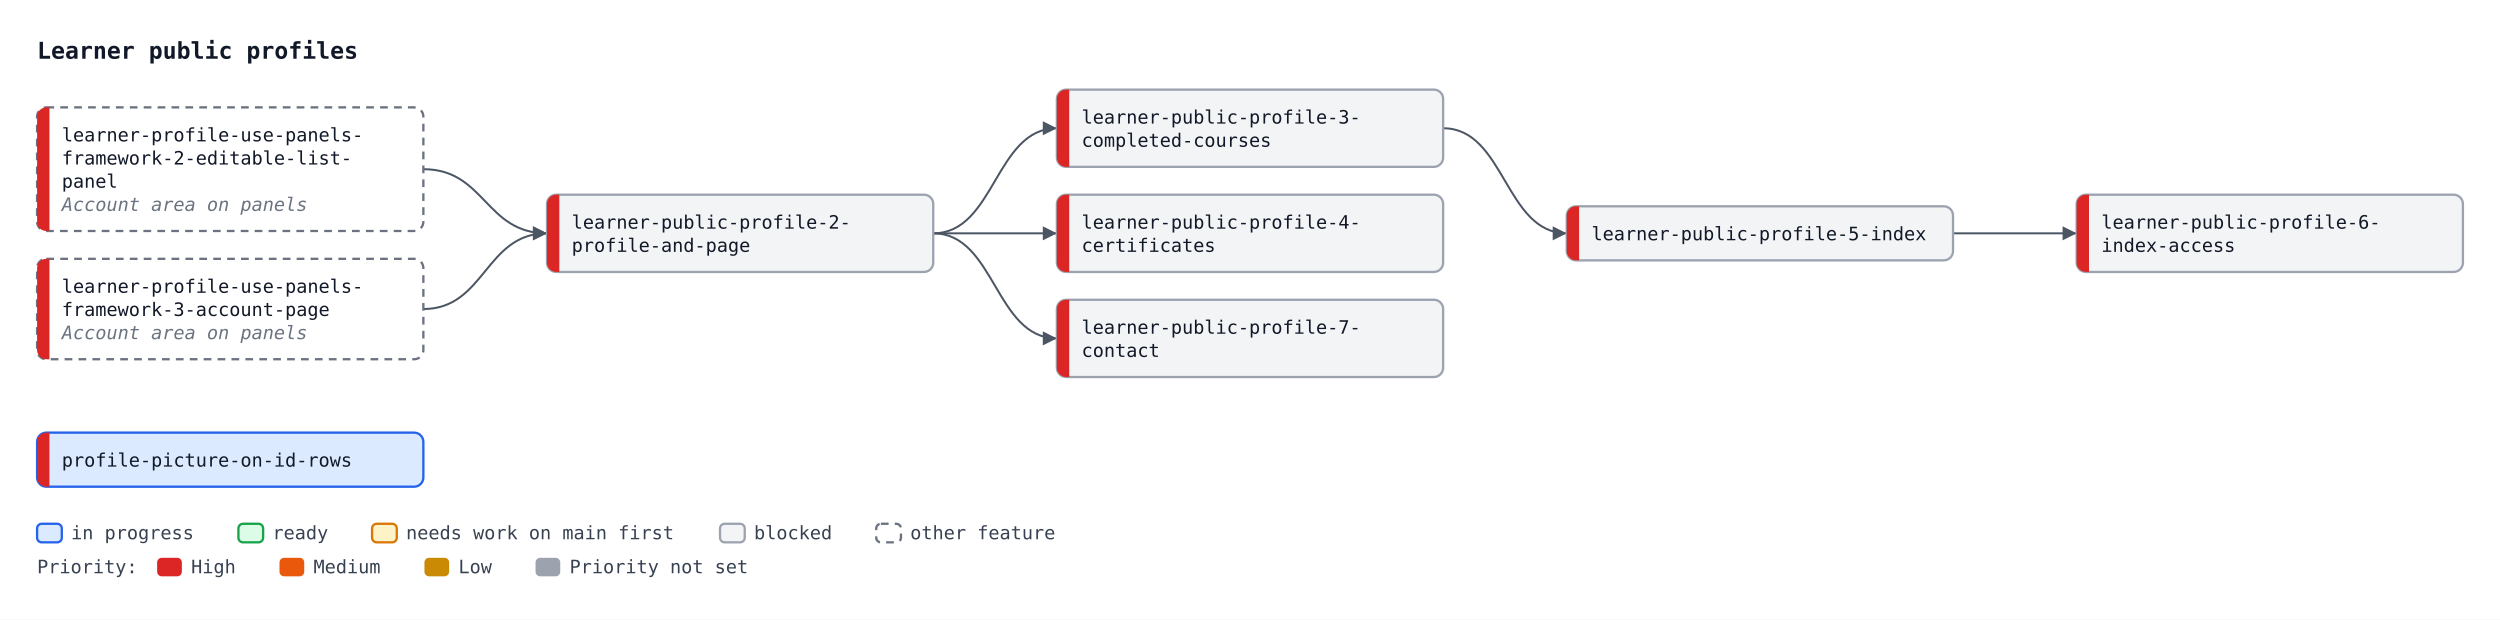
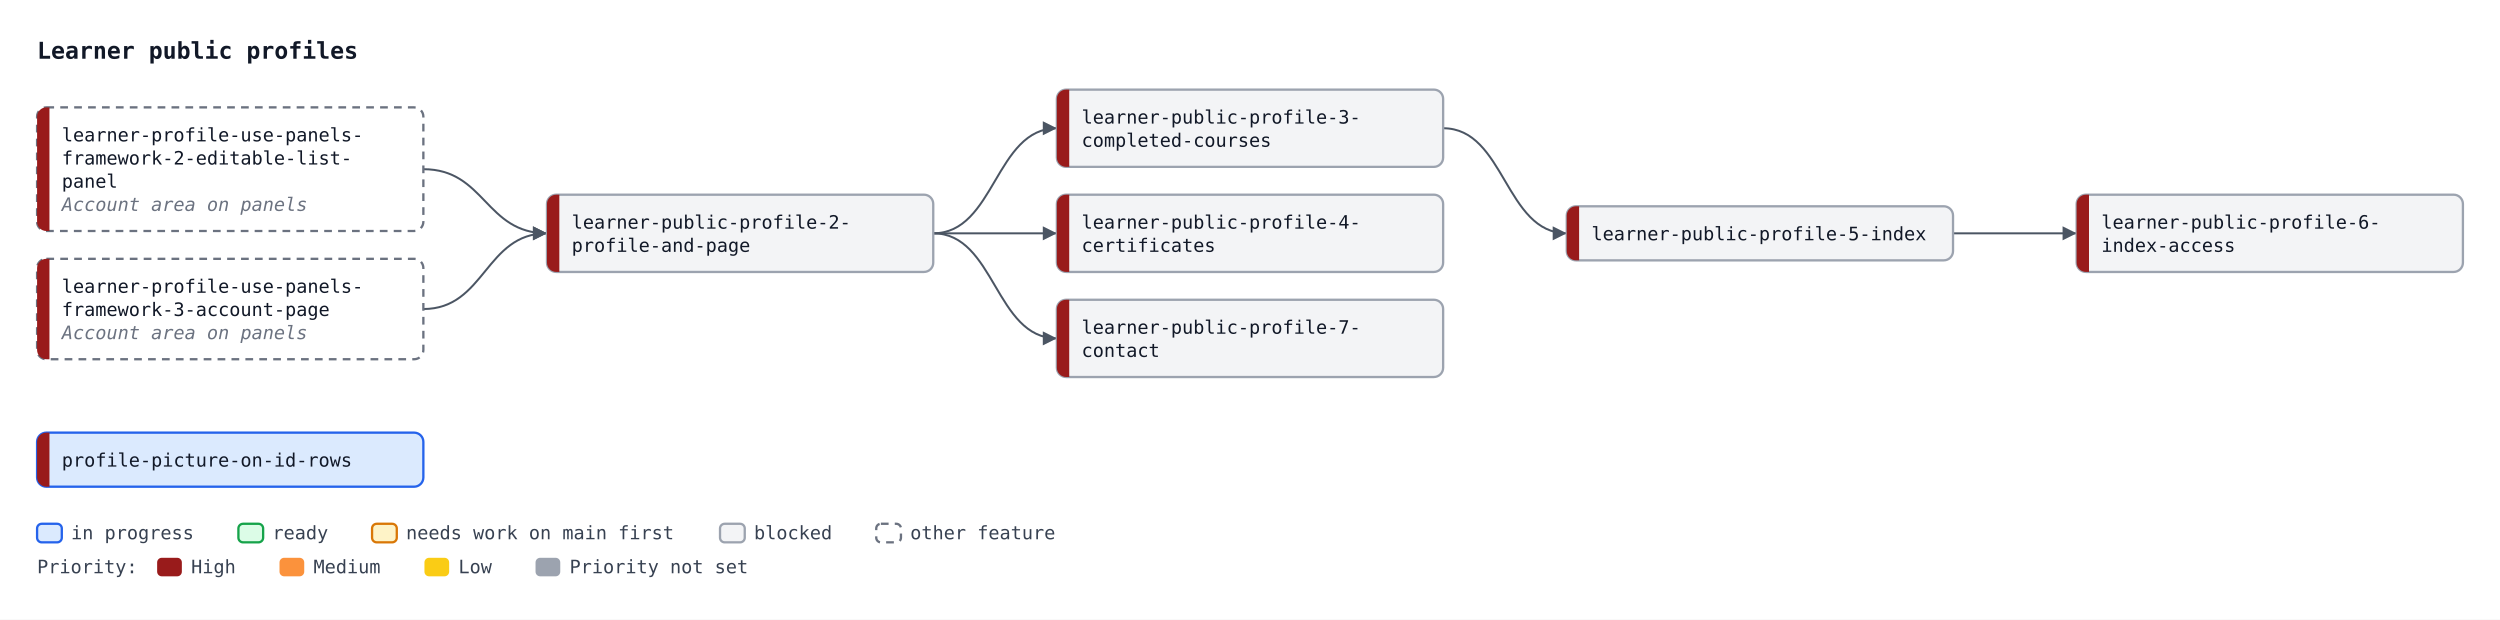
<svg xmlns="http://www.w3.org/2000/svg" width="1618" height="401" viewBox="0 0 1618 401" font-family="ui-monospace, SFMono-Regular, Menlo, Consolas, monospace" font-size="12">
  <defs>
    <marker id="arrow" viewBox="0 0 10 10" refX="10" refY="5" markerWidth="7" markerHeight="7" orient="auto-start-reverse">
      <path d="M0,0 L10,5 L0,10 z" fill="#4b5563" />
    </marker>
  </defs>
  <rect width="1618" height="401" fill="#ffffff" />
  <text x="24" y="38" font-size="15" font-weight="bold" fill="#111827">Learner public profiles</text>
  <path d="M274.0,109.5 C314.0,109.5 314.0,151.0 354.0,151.0" fill="none" stroke="#4b5563" stroke-width="1.3" marker-end="url(#arrow)" />
  <path d="M274.0,200.0 C314.0,200.0 314.0,151.0 354.0,151.0" fill="none" stroke="#4b5563" stroke-width="1.3" marker-end="url(#arrow)" />
  <path d="M604.0,151.0 C644.0,151.0 644.0,83.0 684.0,83.0" fill="none" stroke="#4b5563" stroke-width="1.3" marker-end="url(#arrow)" />
  <path d="M604.0,151.0 C644.0,151.0 644.0,151.0 684.0,151.0" fill="none" stroke="#4b5563" stroke-width="1.3" marker-end="url(#arrow)" />
  <path d="M934.0,83.0 C974.0,83.0 974.0,151.0 1014.0,151.0" fill="none" stroke="#4b5563" stroke-width="1.3" marker-end="url(#arrow)" />
  <path d="M1264.0,151.0 C1304.0,151.0 1304.0,151.0 1344.0,151.0" fill="none" stroke="#4b5563" stroke-width="1.3" marker-end="url(#arrow)" />
  <path d="M604.0,151.0 C644.0,151.0 644.0,219.0 684.0,219.0" fill="none" stroke="#4b5563" stroke-width="1.3" marker-end="url(#arrow)" />
  <rect x="354.0" y="126.0" width="250" height="50" rx="6" fill="#f3f4f6" stroke="#9ca3af" stroke-width="1.5" />
-   <path d="M362.0,126.0 H360.0 A6,6 0 0 0 354.0,132.0 V170.0 A6,6 0 0 0 360.0,176.0 H362.0 Z" fill="#dc2626" />
+   <path d="M362.0,126.0 H360.0 A6,6 0 0 0 354.0,132.0 V170.0 A6,6 0 0 0 360.0,176.0 H362.0 Z" fill="#991b1b" />
  <text x="370.0" y="148.0" fill="#111827">learner-public-profile-2-</text>
  <text x="370.0" y="163.0" fill="#111827">profile-and-page</text>
  <rect x="684.0" y="58.0" width="250" height="50" rx="6" fill="#f3f4f6" stroke="#9ca3af" stroke-width="1.5" />
-   <path d="M692.0,58.0 H690.0 A6,6 0 0 0 684.0,64.0 V102.0 A6,6 0 0 0 690.0,108.0 H692.0 Z" fill="#dc2626" />
+   <path d="M692.0,58.0 H690.0 A6,6 0 0 0 684.0,64.0 V102.0 A6,6 0 0 0 690.0,108.0 H692.0 Z" fill="#991b1b" />
  <text x="700.0" y="80.0" fill="#111827">learner-public-profile-3-</text>
  <text x="700.0" y="95.0" fill="#111827">completed-courses</text>
  <rect x="684.0" y="126.0" width="250" height="50" rx="6" fill="#f3f4f6" stroke="#9ca3af" stroke-width="1.5" />
-   <path d="M692.0,126.0 H690.0 A6,6 0 0 0 684.0,132.0 V170.0 A6,6 0 0 0 690.0,176.0 H692.0 Z" fill="#dc2626" />
+   <path d="M692.0,126.0 H690.0 A6,6 0 0 0 684.0,132.0 V170.0 A6,6 0 0 0 690.0,176.0 H692.0 Z" fill="#991b1b" />
  <text x="700.0" y="148.0" fill="#111827">learner-public-profile-4-</text>
  <text x="700.0" y="163.0" fill="#111827">certificates</text>
  <rect x="1014.0" y="133.5" width="250" height="35" rx="6" fill="#f3f4f6" stroke="#9ca3af" stroke-width="1.5" />
-   <path d="M1022.0,133.5 H1020.0 A6,6 0 0 0 1014.0,139.5 V162.5 A6,6 0 0 0 1020.0,168.5 H1022.0 Z" fill="#dc2626" />
+   <path d="M1022.0,133.5 H1020.0 A6,6 0 0 0 1014.0,139.5 V162.5 A6,6 0 0 0 1020.0,168.5 H1022.0 Z" fill="#991b1b" />
  <text x="1030.0" y="155.5" fill="#111827">learner-public-profile-5-index</text>
  <rect x="1344.0" y="126.0" width="250" height="50" rx="6" fill="#f3f4f6" stroke="#9ca3af" stroke-width="1.5" />
-   <path d="M1352.0,126.0 H1350.0 A6,6 0 0 0 1344.0,132.0 V170.0 A6,6 0 0 0 1350.0,176.0 H1352.0 Z" fill="#dc2626" />
+   <path d="M1352.0,126.0 H1350.0 A6,6 0 0 0 1344.0,132.0 V170.0 A6,6 0 0 0 1350.0,176.0 H1352.0 Z" fill="#991b1b" />
  <text x="1360.0" y="148.0" fill="#111827">learner-public-profile-6-</text>
  <text x="1360.0" y="163.0" fill="#111827">index-access</text>
  <rect x="684.0" y="194.0" width="250" height="50" rx="6" fill="#f3f4f6" stroke="#9ca3af" stroke-width="1.5" />
-   <path d="M692.0,194.0 H690.0 A6,6 0 0 0 684.0,200.0 V238.0 A6,6 0 0 0 690.0,244.0 H692.0 Z" fill="#dc2626" />
+   <path d="M692.0,194.0 H690.0 A6,6 0 0 0 684.0,200.0 V238.0 A6,6 0 0 0 690.0,244.0 H692.0 Z" fill="#991b1b" />
  <text x="700.0" y="216.0" fill="#111827">learner-public-profile-7-</text>
  <text x="700.0" y="231.0" fill="#111827">contact</text>
  <rect x="24.0" y="69.5" width="250" height="80" rx="6" fill="#ffffff" stroke="#6b7280" stroke-width="1.5" stroke-dasharray="5 4" />
-   <path d="M32.0,69.5 H30.0 A6,6 0 0 0 24.0,75.5 V143.5 A6,6 0 0 0 30.0,149.5 H32.0 Z" fill="#dc2626" />
+   <path d="M32.0,69.5 H30.0 A6,6 0 0 0 24.0,75.5 V143.5 A6,6 0 0 0 30.0,149.5 H32.0 Z" fill="#991b1b" />
  <text x="40.0" y="91.5" fill="#111827">learner-profile-use-panels-</text>
  <text x="40.0" y="106.5" fill="#111827">framework-2-editable-list-</text>
  <text x="40.0" y="121.5" fill="#111827">panel</text>
  <text x="40.0" y="136.5" fill="#6b7280" font-style="italic">Account area on panels</text>
  <rect x="24.0" y="167.5" width="250" height="65" rx="6" fill="#ffffff" stroke="#6b7280" stroke-width="1.5" stroke-dasharray="5 4" />
-   <path d="M32.0,167.5 H30.0 A6,6 0 0 0 24.0,173.5 V226.5 A6,6 0 0 0 30.0,232.5 H32.0 Z" fill="#dc2626" />
+   <path d="M32.0,167.5 H30.0 A6,6 0 0 0 24.0,173.5 V226.5 A6,6 0 0 0 30.0,232.5 H32.0 Z" fill="#991b1b" />
  <text x="40.0" y="189.5" fill="#111827">learner-profile-use-panels-</text>
  <text x="40.0" y="204.5" fill="#111827">framework-3-account-page</text>
  <text x="40.0" y="219.5" fill="#6b7280" font-style="italic">Account area on panels</text>
  <rect x="24.0" y="280.0" width="250" height="35" rx="6" fill="#dbeafe" stroke="#2563eb" stroke-width="1.5" />
-   <path d="M32.0,280.0 H30.0 A6,6 0 0 0 24.0,286.0 V309.0 A6,6 0 0 0 30.0,315.0 H32.0 Z" fill="#dc2626" />
+   <path d="M32.0,280.0 H30.0 A6,6 0 0 0 24.0,286.0 V309.0 A6,6 0 0 0 30.0,315.0 H32.0 Z" fill="#991b1b" />
  <text x="40.0" y="302.0" fill="#111827">profile-picture-on-id-rows</text>
  <rect x="24.0" y="339" width="16" height="12" rx="3" fill="#dbeafe" stroke="#2563eb" stroke-width="1.5" />
  <text x="46.0" y="349" fill="#374151">in progress</text>
  <rect x="154.3" y="339" width="16" height="12" rx="3" fill="#dcfce7" stroke="#16a34a" stroke-width="1.5" />
  <text x="176.3" y="349" fill="#374151">ready</text>
  <rect x="240.8" y="339" width="16" height="12" rx="3" fill="#fef3c7" stroke="#d97706" stroke-width="1.5" />
  <text x="262.8" y="349" fill="#374151">needs work on main first</text>
  <rect x="466.0" y="339" width="16" height="12" rx="3" fill="#f3f4f6" stroke="#9ca3af" stroke-width="1.5" />
  <text x="488.0" y="349" fill="#374151">blocked</text>
  <rect x="567.1" y="339" width="16" height="12" rx="3" fill="#ffffff" stroke="#6b7280" stroke-width="1.5" stroke-dasharray="5 4" />
  <text x="589.1" y="349" fill="#374151">other feature</text>
  <text x="24" y="371" fill="#374151">Priority:</text>
-   <rect x="101.7" y="361" width="16" height="12" rx="3" fill="#dc2626" />
+   <rect x="101.7" y="361" width="16" height="12" rx="3" fill="#991b1b" />
  <text x="123.7" y="371" fill="#374151">High</text>
-   <rect x="180.9" y="361" width="16" height="12" rx="3" fill="#ea580c" />
+   <rect x="180.9" y="361" width="16" height="12" rx="3" fill="#fb923c" />
  <text x="202.9" y="371" fill="#374151">Medium</text>
-   <rect x="274.7" y="361" width="16" height="12" rx="3" fill="#ca8a04" />
+   <rect x="274.7" y="361" width="16" height="12" rx="3" fill="#facc15" />
  <text x="296.7" y="371" fill="#374151">Low</text>
  <rect x="346.6" y="361" width="16" height="12" rx="3" fill="#9ca3af" />
  <text x="368.6" y="371" fill="#374151">Priority not set</text>
</svg>
